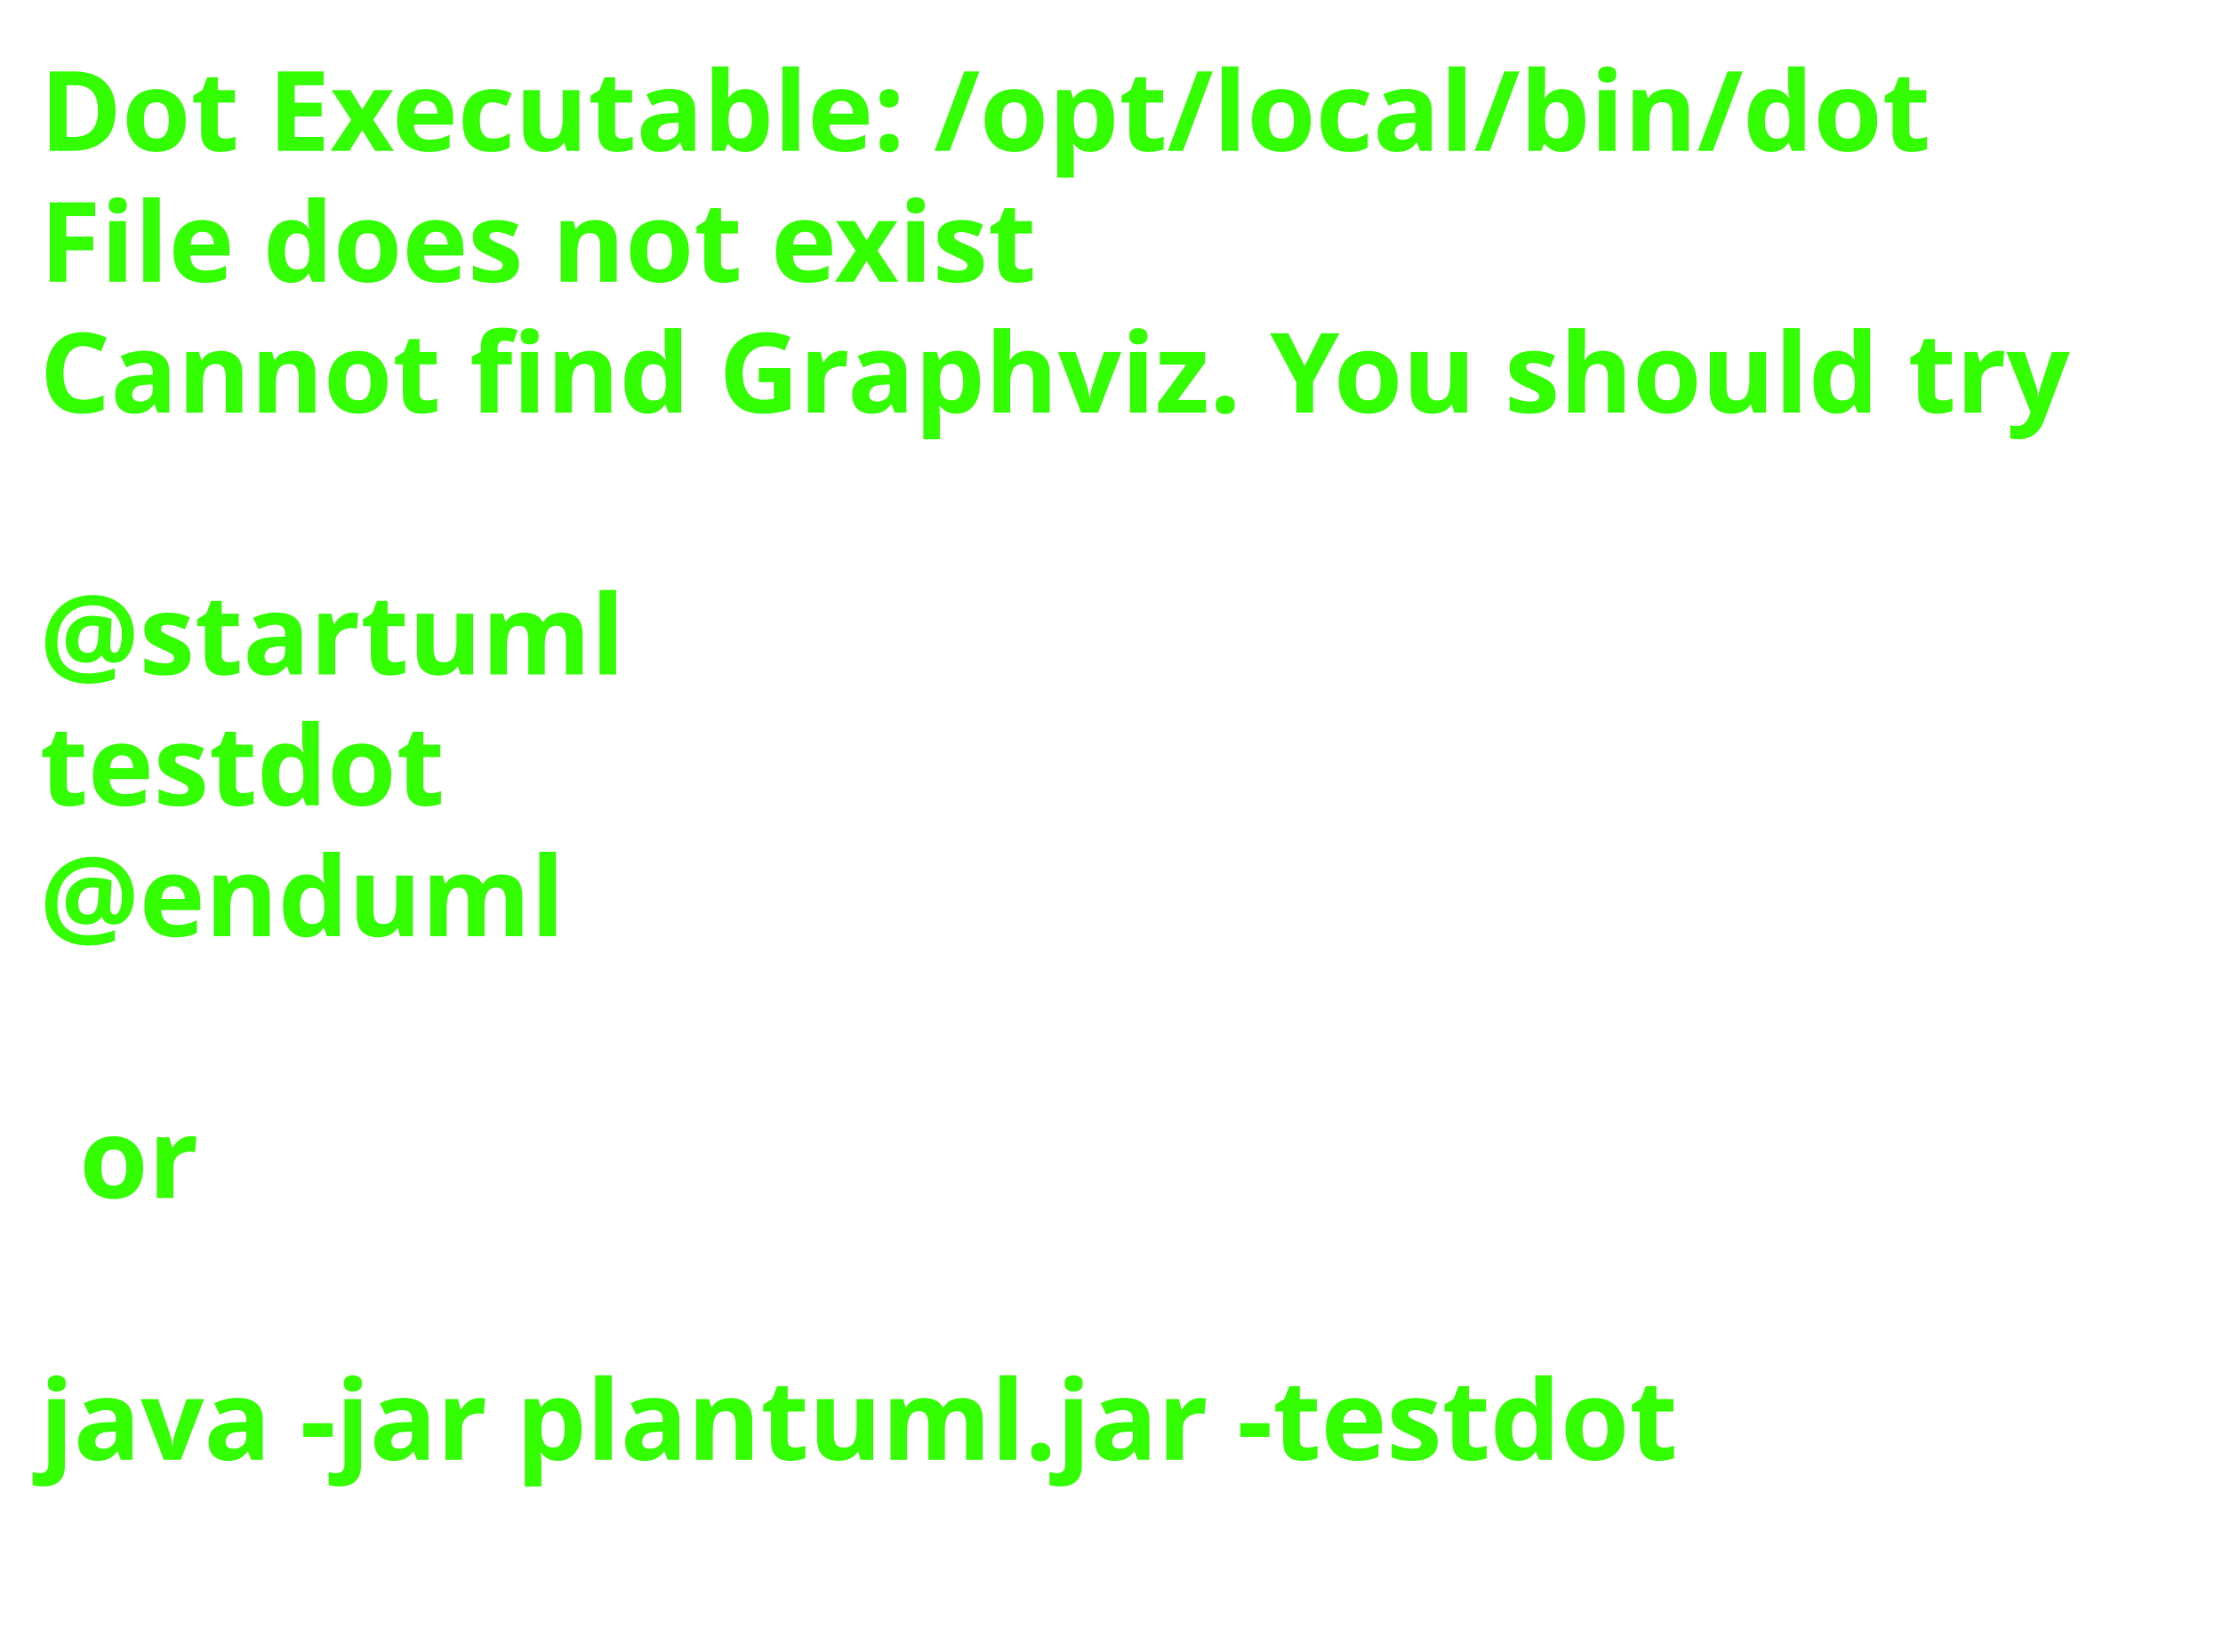
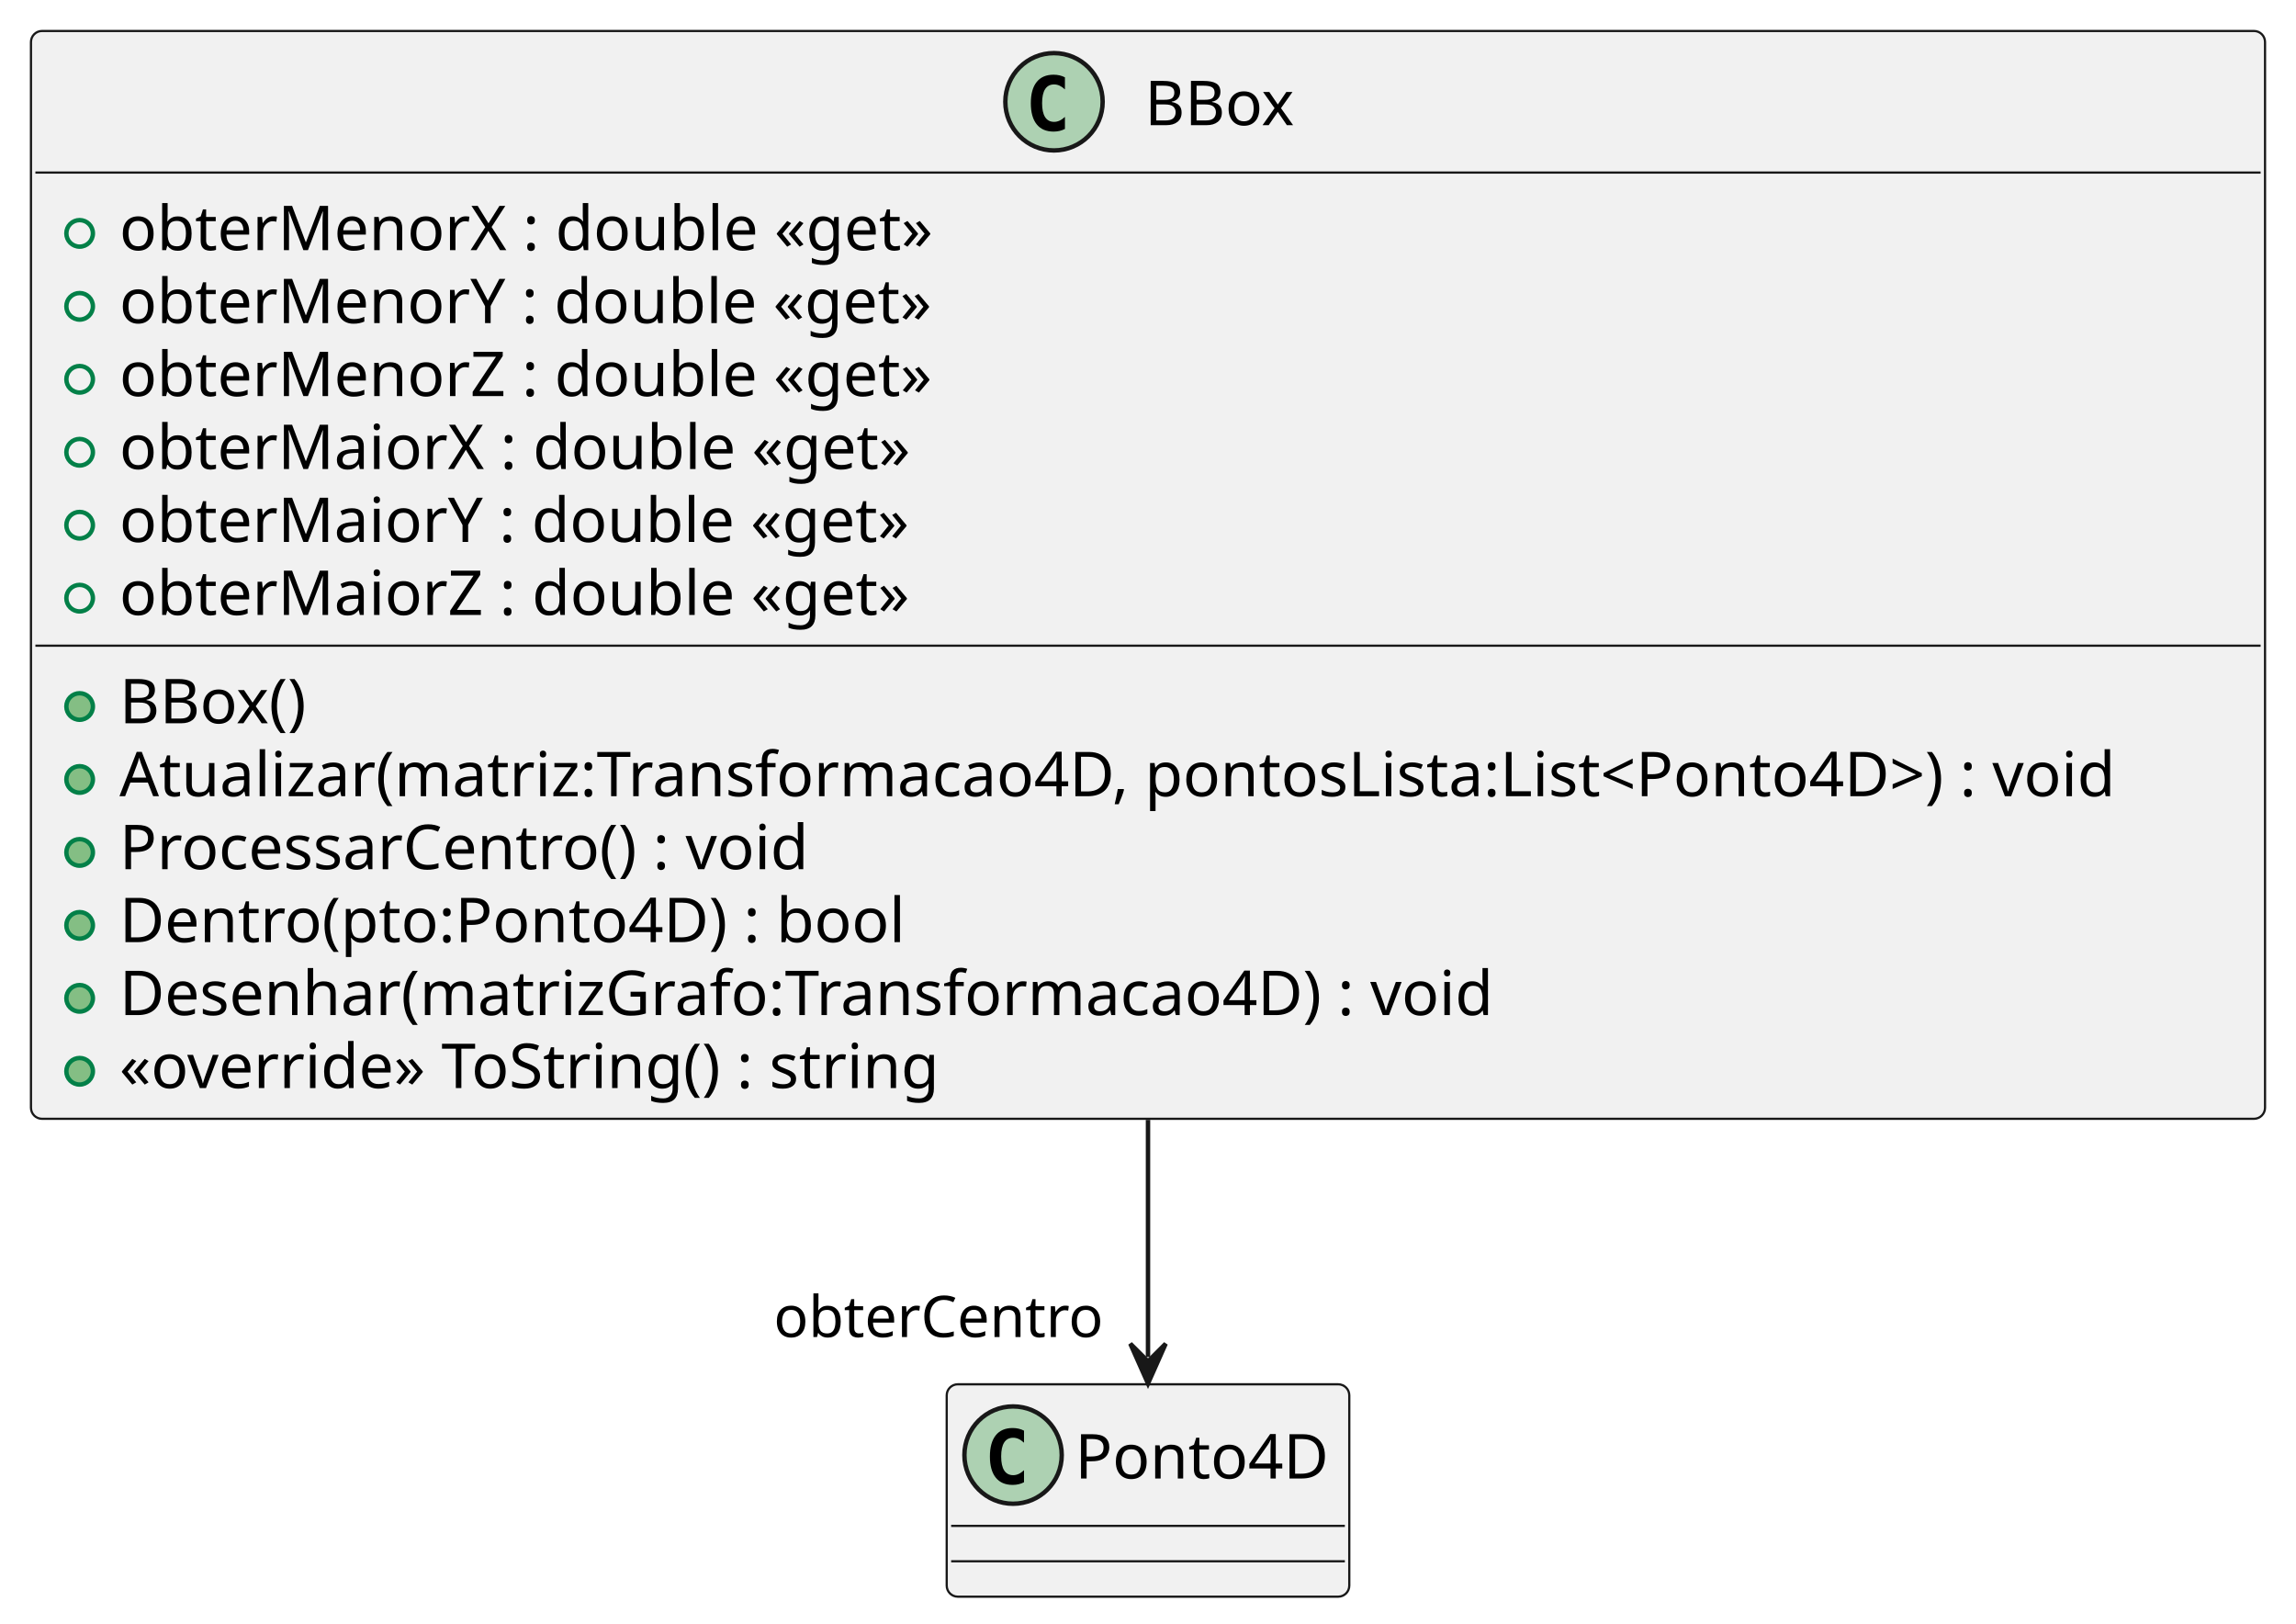
- <svg xmlns="http://www.w3.org/2000/svg" contentStyleType="text/css" height="208px" preserveAspectRatio="none" style="width:280px;height:208px;background:#FFFFFF;" version="1.1" viewBox="0 0 280 208" width="280px" zoomAndPan="magnify">
+ <svg xmlns="http://www.w3.org/2000/svg" contentStyleType="text/css" height="367px" preserveAspectRatio="none" style="width:519px;height:367px;background:#FFFFFF;" version="1.1" viewBox="0 0 519 367" width="519px" zoomAndPan="magnify">
  <defs />
  <g>
-     <text fill="#33FF02" font-family="sans-serif" font-size="14" font-weight="bold" lengthAdjust="spacing" textLength="252" x="5" y="19">Dot Executable: /opt/local/bin/dot</text>
-     <text fill="#33FF02" font-family="sans-serif" font-size="14" font-weight="bold" lengthAdjust="spacing" textLength="134" x="5" y="35.488">File does not exist</text>
-     <text fill="#33FF02" font-family="sans-serif" font-size="14" font-weight="bold" lengthAdjust="spacing" textLength="268" x="5" y="51.977">Cannot find Graphviz. You should try</text>
-     <text fill="#33FF02" font-family="sans-serif" font-size="14" font-weight="bold" lengthAdjust="spacing" textLength="5" x="5" y="68.465"> </text>
-     <text fill="#33FF02" font-family="sans-serif" font-size="14" font-weight="bold" lengthAdjust="spacing" textLength="74" x="5" y="84.953">@startuml</text>
-     <text fill="#33FF02" font-family="sans-serif" font-size="14" font-weight="bold" lengthAdjust="spacing" textLength="52" x="5" y="101.441">testdot</text>
-     <text fill="#33FF02" font-family="sans-serif" font-size="14" font-weight="bold" lengthAdjust="spacing" textLength="66" x="5" y="117.93">@enduml</text>
-     <text fill="#33FF02" font-family="sans-serif" font-size="14" font-weight="bold" lengthAdjust="spacing" textLength="5" x="5" y="134.418"> </text>
-     <text fill="#33FF02" font-family="sans-serif" font-size="14" font-weight="bold" lengthAdjust="spacing" textLength="15" x="10" y="150.906">or</text>
-     <text fill="#33FF02" font-family="sans-serif" font-size="14" font-weight="bold" lengthAdjust="spacing" textLength="5" x="5" y="167.394"> </text>
-     <text fill="#33FF02" font-family="sans-serif" font-size="14" font-weight="bold" lengthAdjust="spacing" textLength="220" x="5" y="183.883">java -jar plantuml.jar -testdot</text>
-     <text fill="#33FF02" font-family="sans-serif" font-size="14" font-weight="bold" lengthAdjust="spacing" textLength="5" x="5" y="200.371"> </text>
+     <g id="elem_BBox">
+       <rect codeLine="1" fill="#F1F1F1" height="245.859" id="BBox" rx="2.5" ry="2.5" style="stroke:#181818;stroke-width:0.5;" width="505" x="7" y="7" />
+       <ellipse cx="238.25" cy="23" fill="#ADD1B2" rx="11" ry="11" style="stroke:#181818;stroke-width:1.0;" />
+       <path d="M240.723,29.143 Q240.142,29.442 239.503,29.591 Q238.864,29.741 238.158,29.741 Q235.651,29.741 234.332,28.089 Q233.012,26.437 233.012,23.316 Q233.012,20.186 234.332,18.535 Q235.651,16.883 238.158,16.883 Q238.864,16.883 239.511,17.032 Q240.159,17.182 240.723,17.48 L240.723,20.203 Q240.092,19.622 239.499,19.352 Q238.905,19.082 238.274,19.082 Q236.93,19.082 236.245,20.149 Q235.56,21.216 235.56,23.316 Q235.56,25.408 236.245,26.474 Q236.93,27.541 238.274,27.541 Q238.905,27.541 239.499,27.271 Q240.092,27.002 240.723,26.42 Z " fill="#000000" />
+       <text fill="#000000" font-family="sans-serif" font-size="14" lengthAdjust="spacing" textLength="34" x="258.75" y="28.291">BBox</text>
+       <line style="stroke:#181818;stroke-width:0.5;" x1="8" x2="511" y1="39" y2="39" />
+       <ellipse cx="18" cy="52.744" fill="none" rx="3" ry="3" style="stroke:#038048;stroke-width:1.0;" />
+       <text fill="#000000" font-family="sans-serif" font-size="14" lengthAdjust="spacing" textLength="190" x="27" y="56.535">obterMenorX : double «get»</text>
+       <ellipse cx="18" cy="69.232" fill="none" rx="3" ry="3" style="stroke:#038048;stroke-width:1.0;" />
+       <text fill="#000000" font-family="sans-serif" font-size="14" lengthAdjust="spacing" textLength="190" x="27" y="73.023">obterMenorY : double «get»</text>
+       <ellipse cx="18" cy="85.721" fill="none" rx="3" ry="3" style="stroke:#038048;stroke-width:1.0;" />
+       <text fill="#000000" font-family="sans-serif" font-size="14" lengthAdjust="spacing" textLength="189" x="27" y="89.512">obterMenorZ : double «get»</text>
+       <ellipse cx="18" cy="102.209" fill="none" rx="3" ry="3" style="stroke:#038048;stroke-width:1.0;" />
+       <text fill="#000000" font-family="sans-serif" font-size="14" lengthAdjust="spacing" textLength="185" x="27" y="106">obterMaiorX : double «get»</text>
+       <ellipse cx="18" cy="118.697" fill="none" rx="3" ry="3" style="stroke:#038048;stroke-width:1.0;" />
+       <text fill="#000000" font-family="sans-serif" font-size="14" lengthAdjust="spacing" textLength="185" x="27" y="122.488">obterMaiorY : double «get»</text>
+       <ellipse cx="18" cy="135.185" fill="none" rx="3" ry="3" style="stroke:#038048;stroke-width:1.0;" />
+       <text fill="#000000" font-family="sans-serif" font-size="14" lengthAdjust="spacing" textLength="184" x="27" y="138.977">obterMaiorZ : double «get»</text>
+       <line style="stroke:#181818;stroke-width:0.5;" x1="8" x2="511" y1="145.93" y2="145.93" />
+       <ellipse cx="18" cy="159.674" fill="#84BE84" rx="3" ry="3" style="stroke:#038048;stroke-width:1.0;" />
+       <text fill="#000000" font-family="sans-serif" font-size="14" lengthAdjust="spacing" textLength="44" x="27" y="163.465">BBox()</text>
+       <ellipse cx="18" cy="176.162" fill="#84BE84" rx="3" ry="3" style="stroke:#038048;stroke-width:1.0;" />
+       <text fill="#000000" font-family="sans-serif" font-size="14" lengthAdjust="spacing" textLength="479" x="27" y="179.953">Atualizar(matriz:Transformacao4D, pontosLista:List&lt;Ponto4D&gt;) : void</text>
+       <ellipse cx="18" cy="192.65" fill="#84BE84" rx="3" ry="3" style="stroke:#038048;stroke-width:1.0;" />
+       <text fill="#000000" font-family="sans-serif" font-size="14" lengthAdjust="spacing" textLength="164" x="27" y="196.441">ProcessarCentro() : void</text>
+       <ellipse cx="18" cy="209.139" fill="#84BE84" rx="3" ry="3" style="stroke:#038048;stroke-width:1.0;" />
+       <text fill="#000000" font-family="sans-serif" font-size="14" lengthAdjust="spacing" textLength="186" x="27" y="212.93">Dentro(pto:Ponto4D) : bool</text>
+       <ellipse cx="18" cy="225.627" fill="#84BE84" rx="3" ry="3" style="stroke:#038048;stroke-width:1.0;" />
+       <text fill="#000000" font-family="sans-serif" font-size="14" lengthAdjust="spacing" textLength="325" x="27" y="229.418">Desenhar(matrizGrafo:Transformacao4D) : void</text>
+       <ellipse cx="18" cy="242.115" fill="#84BE84" rx="3" ry="3" style="stroke:#038048;stroke-width:1.0;" />
+       <text fill="#000000" font-family="sans-serif" font-size="14" lengthAdjust="spacing" textLength="196" x="27" y="245.906">«override» ToString() : string</text>
+     </g>
+     <g id="elem_Ponto4D">
+       <rect fill="#F1F1F1" height="48" id="Ponto4D" rx="2.5" ry="2.5" style="stroke:#181818;stroke-width:0.5;" width="91" x="214" y="312.86" />
+       <ellipse cx="229" cy="328.86" fill="#ADD1B2" rx="11" ry="11" style="stroke:#181818;stroke-width:1.0;" />
+       <path d="M231.473,335.003 Q230.892,335.302 230.253,335.451 Q229.614,335.601 228.908,335.601 Q226.401,335.601 225.082,333.949 Q223.762,332.297 223.762,329.176 Q223.762,326.046 225.082,324.395 Q226.401,322.743 228.908,322.743 Q229.614,322.743 230.261,322.892 Q230.909,323.042 231.473,323.341 L231.473,326.063 Q230.842,325.482 230.249,325.212 Q229.655,324.942 229.024,324.942 Q227.68,324.942 226.995,326.009 Q226.31,327.076 226.31,329.176 Q226.31,331.268 226.995,332.334 Q227.68,333.401 229.024,333.401 Q229.655,333.401 230.249,333.131 Q230.842,332.861 231.473,332.28 Z " fill="#000000" />
+       <text fill="#000000" font-family="sans-serif" font-size="14" lengthAdjust="spacing" textLength="59" x="243" y="334.151">Ponto4D</text>
+       <line style="stroke:#181818;stroke-width:0.5;" x1="215" x2="304" y1="344.86" y2="344.86" />
+       <line style="stroke:#181818;stroke-width:0.5;" x1="215" x2="304" y1="352.86" y2="352.86" />
+     </g>
+     <g id="link_BBox_Ponto4D">
+       <path codeLine="15" d="M259.5,253.1 C259.5,275.9 259.5,291.35 259.5,306.69 " fill="none" id="BBox-to-Ponto4D" style="stroke:#181818;stroke-width:1.0;" />
+       <polygon fill="#181818" points="259.5,312.69,263.5,303.69,259.5,307.69,255.5,303.69,259.5,312.69" style="stroke:#181818;stroke-width:1.0;" />
+       <text fill="#000000" font-family="sans-serif" font-size="13" lengthAdjust="spacing" textLength="75" x="174.891" y="302.183">obterCentro</text>
+     </g>
  </g>
</svg>
